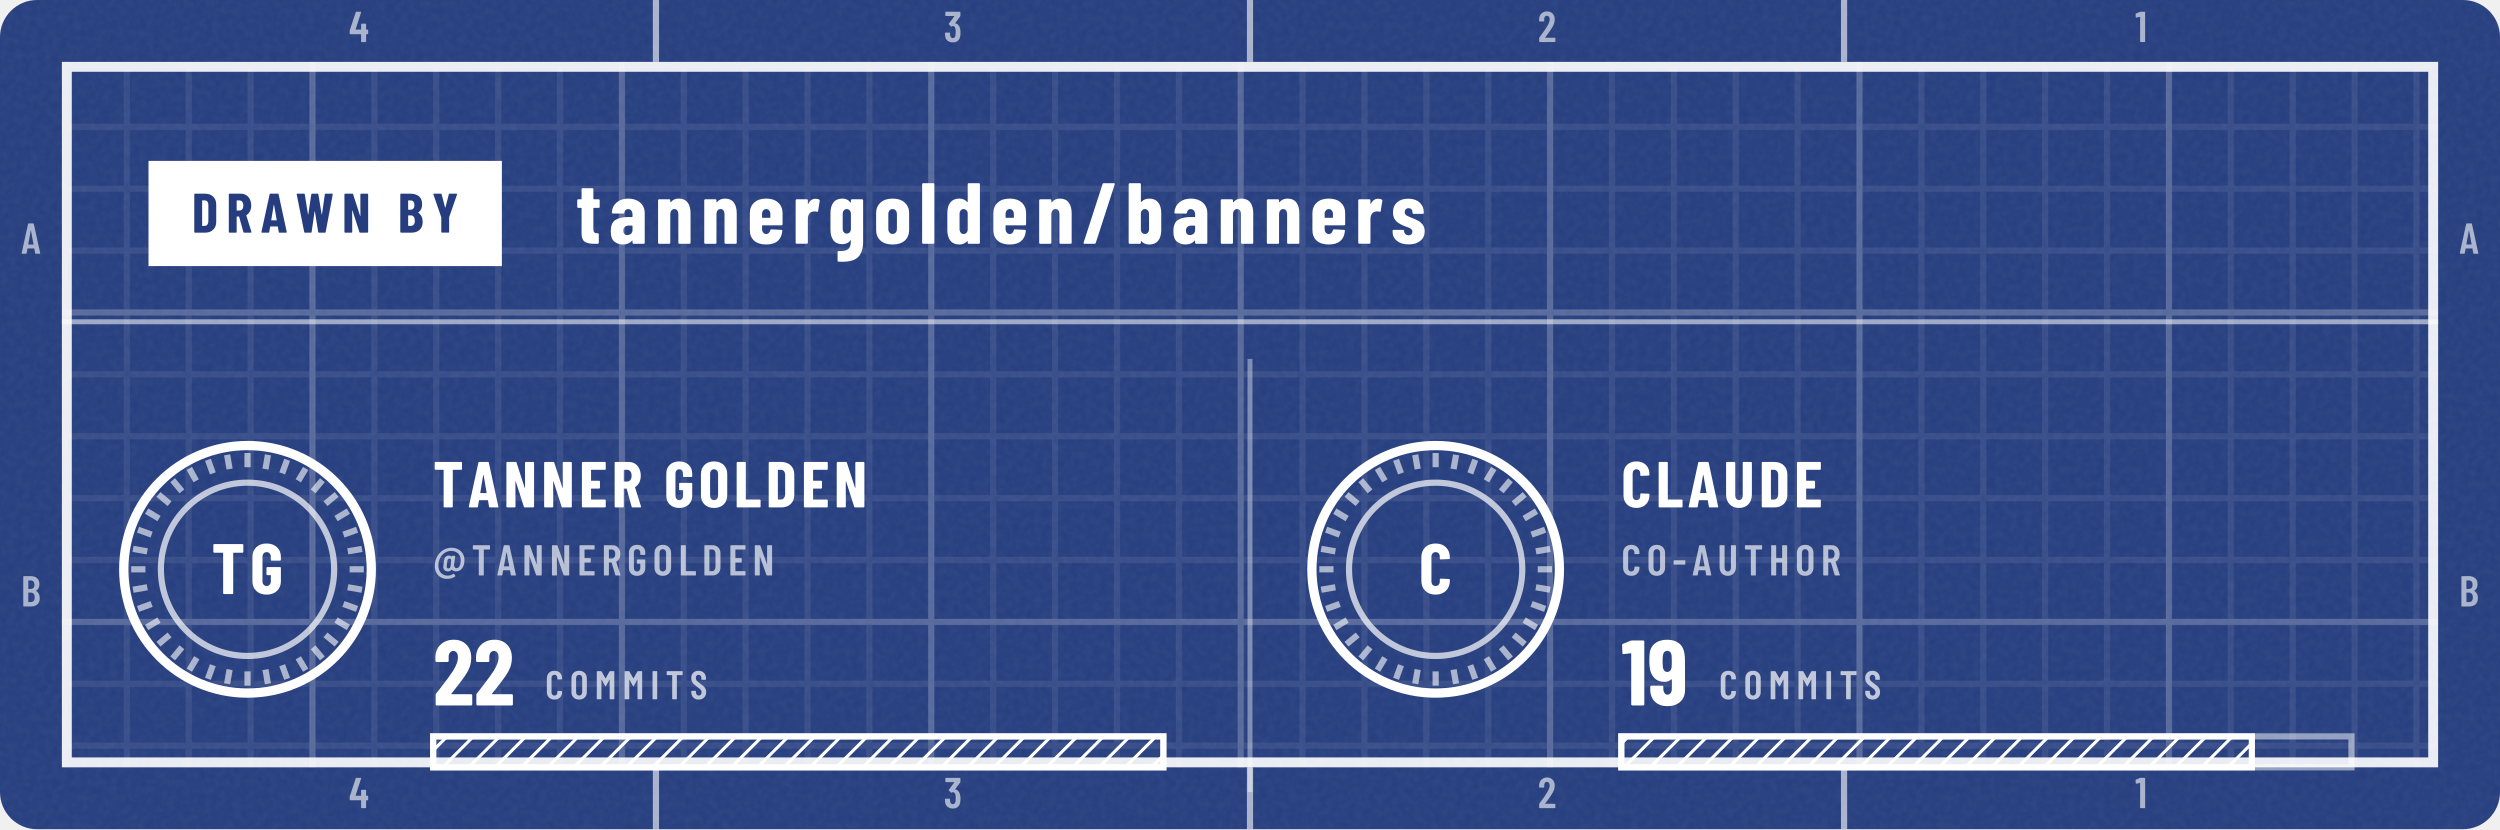
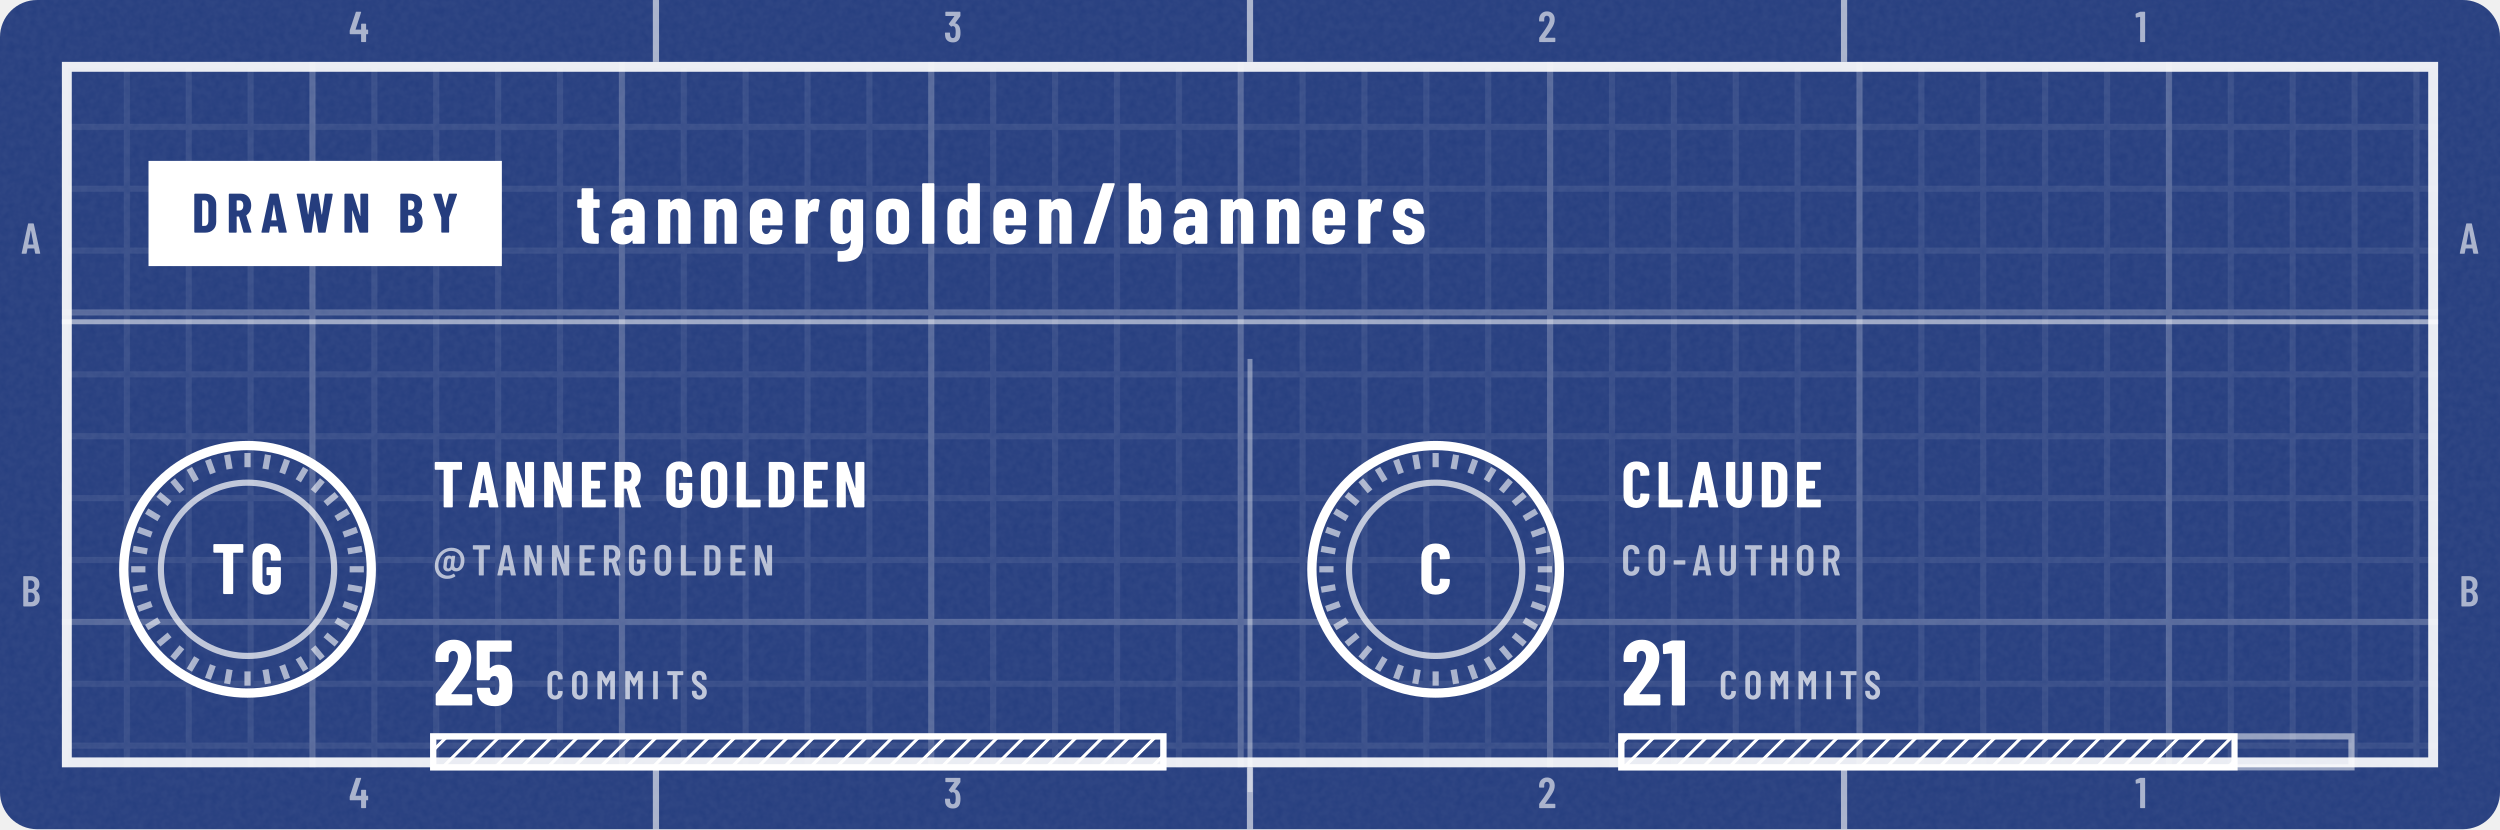
<svg xmlns="http://www.w3.org/2000/svg" width="404" height="134" viewBox="0 0 404 134" role="img" aria-labelledby="t d">
  <defs>
    <clipPath id="kc1">
      <rect x="0" y="0" width="404" height="134" rx="6" />
    </clipPath>
    <filter id="kn2" x="0" y="0" width="100%" height="100%">
      <feTurbulence type="fractalNoise" baseFrequency=".85" numOctaves="2" stitchTiles="stitch" />
      <feColorMatrix values="0 0 0 0 1 0 0 0 0 1 0 0 0 0 1 0 0 0 0.06 0" />
    </filter>
    <pattern id="kp3" width="10" height="10" patternUnits="userSpaceOnUse">
      <path d="M10 .5H.5V10" fill="none" stroke="#FFFFFF" stroke-opacity="0.075" />
    </pattern>
    <pattern id="kp4" width="50" height="50" patternUnits="userSpaceOnUse">
      <path d="M50 .5H.5V50" fill="none" stroke="#FFFFFF" stroke-opacity="0.16" />
    </pattern>
    <clipPath id="kc5">
      <rect x="10" y="10" width="384" height="114" />
    </clipPath>
    <pattern id="kh6" width="3" height="3" patternUnits="userSpaceOnUse" patternTransform="rotate(45)">
      <path d="M0 0V3" stroke="#FFFFFF" stroke-width="1" stroke-opacity="1" />
    </pattern>
    <path id="m45" d="M27 263V339Q27 344 30 348Q34 351 39 351H286Q291 351 294 348Q298 344 298 339V263Q298 258 294 254Q291 251 286 251H39Q34 251 30 254Q27 258 27 263Z" />
    <path id="m49" d="M122 700H218Q223 700 226 696Q230 693 230 688V12Q230 7 226 4Q223 0 218 0H126Q121 0 118 4Q114 7 114 12V576Q114 578 112 580Q111 582 109 581L27 565H24Q13 565 13 576L10 643Q10 653 18 657L107 697Q114 700 122 700Z" />
    <path id="m50" d="M173 100H392Q397 100 400 96Q404 93 404 88V12Q404 7 400 4Q397 0 392 0H43Q38 0 34 4Q31 7 31 12V92Q31 101 36 107L75 160Q114 212 152 266Q189 320 215 363Q273 459 273 522Q273 562 256 585Q238 608 209 608Q180 608 163 586Q146 563 147 526V487Q147 482 144 478Q140 475 135 475H41Q36 475 32 478Q29 482 29 487V530Q33 610 84 659Q134 708 214 708Q293 708 342 656Q390 605 390 521Q390 471 373 422Q356 373 319 317Q294 277 260 229Q225 181 214 166Q184 126 170 106Q168 104 169 102Q170 100 173 100Z" />
    <path id="m51" d="M387 218Q387 169 380 134Q368 66 326 29Q283 -8 210 -8Q134 -8 86 32Q38 73 32 143Q30 165 28 207Q28 219 40 219H132Q144 219 144 207Q146 173 148 156Q153 125 169 108Q185 92 210 92Q234 92 250 108Q266 123 271 152Q276 182 276 230Q276 281 269 315Q263 341 248 355Q233 369 210 369Q195 369 183 360Q177 356 174 356Q172 356 166 360L119 408Q115 412 115 417Q115 421 118 425L243 595Q245 597 244 599Q242 601 239 601H49Q44 601 40 604Q37 608 37 613V688Q37 693 40 696Q44 700 49 700H373Q378 700 382 696Q385 693 385 688V609Q385 602 380 594L266 438Q262 432 268 431Q309 426 338 392Q368 358 378 307Q387 267 387 218Z" />
    <path id="m52" d="M443 275V194Q443 189 440 186Q436 182 431 182H401Q396 182 396 177V12Q396 7 392 4Q389 0 384 0H292Q287 0 284 4Q280 7 280 12V177Q280 182 275 182H29Q24 182 20 186Q17 189 17 194V259Q17 268 19 274L158 690Q161 700 171 700H271Q277 700 280 696Q283 693 281 686L153 293Q152 287 157 287H275Q280 287 280 292V412Q280 417 284 420Q287 424 292 424H384Q389 424 392 420Q396 417 396 412V292Q396 287 401 287H431Q436 287 440 284Q443 280 443 275Z" />
    <path id="m64" d="M722 352Q722 327 719 301Q706 204 655 150Q604 95 529 95Q465 95 431 135Q427 138 424 134Q409 113 387 104Q365 94 343 94Q292 94 262 124Q233 154 233 201Q233 218 238 250L242 283Q244 307 250 347Q268 461 367 461Q380 461 394 456Q409 451 421 440Q428 435 428 442V444Q429 455 441 455H497Q509 455 508 442L484 258Q483 252 483 240Q483 206 499 188Q515 170 541 170Q577 170 602 206Q626 243 634 303Q637 326 637 346Q637 413 609 463Q581 513 530 540Q480 567 414 567Q342 567 279 530Q216 492 174 426Q132 359 122 275Q119 251 119 229Q119 156 149 104Q179 51 228 24Q277 -3 333 -3Q408 -3 468 39Q473 42 476 42Q482 42 485 36L511 -6Q513 -9 513 -14Q513 -19 508 -23Q472 -48 424 -63Q375 -78 319 -78Q239 -78 175 -42Q111 -5 74 62Q38 130 38 221Q38 253 42 280Q55 384 109 466Q163 549 246 595Q328 641 422 641Q510 641 578 605Q646 569 684 504Q722 438 722 352ZM400 212 403 233 404 243 414 326 416 343Q419 365 408 379Q398 393 379 393Q360 393 346 379Q332 365 329 343L326 322Q320 283 320 276L312 212Q311 188 321 174Q331 161 350 161Q369 161 382 175Q396 189 400 212Z" />
    <path id="m65" d="M325 11 306 116Q306 121 300 121H154Q148 121 148 116L129 11Q128 0 116 0H25Q11 0 14 13L162 689Q164 700 175 700H281Q292 700 294 689L442 13V9Q442 0 431 0H338Q326 0 325 11ZM171 212H282Q288 212 287 217L229 533Q228 536 226 536Q224 536 223 533L166 217Q165 212 171 212Z" />
    <path id="m66" d="M242 0H66Q61 0 58 4Q54 7 54 12V688Q54 693 58 696Q61 700 66 700H224Q319 700 373 652Q427 604 427 512Q427 409 354 365Q349 362 352 359Q391 334 413 292Q435 250 435 192Q435 100 382 50Q328 0 242 0ZM170 595V409Q170 404 175 404H226Q267 404 290 429Q313 454 313 500Q313 548 290 574Q267 600 226 600H175Q170 600 170 595ZM319 208Q319 260 296 290Q273 319 233 319H175Q170 319 170 314V106Q170 101 175 101H233Q273 101 296 129Q319 157 319 208Z" />
    <path id="m67" d="M42 180V521Q42 607 94 658Q145 708 230 708Q316 708 368 658Q420 607 420 521V509Q420 504 416 500Q413 496 408 496L315 492Q303 492 303 504V529Q303 564 283 586Q263 608 230 608Q198 608 178 586Q158 564 158 529V171Q158 136 178 114Q198 92 230 92Q263 92 283 114Q303 136 303 171V196Q303 201 306 204Q310 208 315 208L408 204Q413 204 416 200Q420 197 420 192V180Q420 95 368 44Q316 -8 230 -8Q145 -8 94 44Q42 95 42 180Z" />
    <path id="m68" d="M54 12V688Q54 693 58 696Q61 700 66 700H237Q323 700 374 648Q426 596 426 509V191Q426 104 374 52Q323 0 237 0H66Q61 0 58 4Q54 7 54 12ZM175 100 235 101Q268 101 288 128Q309 154 310 198V502Q310 547 290 574Q269 600 234 600H175Q170 600 170 595V105Q170 100 175 100Z" />
    <path id="m69" d="M391 600H175Q170 600 170 595V406Q170 401 175 401H303Q308 401 312 398Q315 394 315 389V312Q315 307 312 304Q308 300 303 300H175Q170 300 170 295V105Q170 100 175 100H391Q396 100 400 96Q403 93 403 88V12Q403 7 400 4Q396 0 391 0H66Q61 0 58 4Q54 7 54 12V688Q54 693 58 696Q61 700 66 700H391Q396 700 400 696Q403 693 403 688V612Q403 607 400 604Q396 600 391 600Z" />
    <path id="m71" d="M42 173V527Q42 609 94 658Q145 708 230 708Q315 708 368 658Q420 609 420 526V487Q420 482 416 478Q413 475 408 475H316Q311 475 308 478Q304 482 304 487V528Q304 564 284 586Q263 608 230 608Q197 608 177 586Q157 564 157 528V172Q157 136 177 114Q197 92 230 92Q263 92 284 114Q304 136 304 172V268Q304 273 299 273H238Q233 273 230 276Q226 280 226 285V358Q226 363 230 366Q233 370 238 370H408Q413 370 416 366Q420 363 420 358V173Q420 91 368 42Q315 -8 230 -8Q145 -8 94 42Q42 91 42 173Z" />
    <path id="m72" d="M319 700H411Q416 700 420 696Q423 693 423 688V12Q423 7 420 4Q416 0 411 0H319Q314 0 310 4Q307 7 307 12V295Q307 300 302 300H175Q170 300 170 295V12Q170 7 166 4Q163 0 158 0H66Q61 0 58 4Q54 7 54 12V688Q54 693 58 696Q61 700 66 700H158Q163 700 166 696Q170 693 170 688V406Q170 401 175 401H302Q307 401 307 406V688Q307 693 310 696Q314 700 319 700Z" />
    <path id="m73" d="M54 12V688Q54 693 58 696Q61 700 66 700H158Q163 700 166 696Q170 693 170 688V12Q170 7 166 4Q163 0 158 0H66Q61 0 58 4Q54 7 54 12Z" />
    <path id="m76" d="M54 12V688Q54 693 58 696Q61 700 66 700H158Q163 700 166 696Q170 693 170 688V105Q170 100 175 100H391Q396 100 400 96Q403 93 403 88V12Q403 7 400 4Q396 0 391 0H66Q61 0 58 4Q54 7 54 12Z" />
    <path id="m77" d="M383 700H475Q480 700 484 696Q487 693 487 688V12Q487 7 484 4Q480 0 475 0H383Q378 0 374 4Q371 7 371 12V484Q371 488 369 488Q367 488 365 485L278 327Q273 319 269 319Q265 319 260 327L173 485Q171 488 169 488Q167 488 167 484V12Q167 7 164 4Q160 0 155 0H63Q58 0 54 4Q51 7 51 12V688Q51 693 54 696Q58 700 63 700H155Q165 700 170 692L267 521Q270 517 273 521L368 692Q373 700 383 700Z" />
    <path id="m78" d="M350 700H441Q446 700 450 696Q453 693 453 688V12Q453 7 450 4Q446 0 441 0H336Q326 0 323 10L174 434Q173 437 170 436Q168 436 168 433L169 12Q169 7 166 4Q162 0 157 0H66Q61 0 58 4Q54 7 54 12V688Q54 693 58 696Q61 700 66 700H169Q179 700 182 690L332 269Q333 266 336 266Q338 267 338 270V688Q338 693 342 696Q345 700 350 700Z" />
    <path id="m79" d="M42 182V518Q42 604 94 656Q147 708 233 708Q319 708 372 656Q425 604 425 518V182Q425 96 372 44Q319 -8 233 -8Q147 -8 94 44Q42 96 42 182ZM309 177V523Q309 561 288 584Q267 608 233 608Q199 608 178 584Q158 561 158 523V177Q158 139 178 116Q199 92 233 92Q267 92 288 116Q309 139 309 177Z" />
    <path id="m82" d="M318 10 233 297Q231 301 228 301H175Q170 301 170 296V12Q170 7 166 4Q163 0 158 0H66Q61 0 58 4Q54 7 54 12V688Q54 693 58 696Q61 700 66 700H254Q307 700 348 674Q388 649 410 602Q433 556 433 496Q433 434 409 389Q385 344 342 321Q338 320 339 315L437 14Q438 12 438 9Q438 0 427 0H331Q321 0 318 10ZM170 595V396Q170 391 175 391H236Q272 391 294 419Q317 447 317 495Q317 543 294 572Q272 600 236 600H175Q170 600 170 595Z" />
    <path id="m83" d="M34 173V199Q34 204 38 208Q41 211 46 211H137Q142 211 146 208Q149 204 149 199V179Q149 140 168 116Q188 92 219 92Q250 92 270 114Q290 137 290 174Q290 200 279 219Q268 238 248 255Q228 272 184 304Q134 340 104 368Q73 396 52 436Q32 475 32 527Q32 610 82 659Q132 708 214 708Q297 708 348 656Q399 605 399 520V496Q399 491 396 488Q392 484 387 484H297Q292 484 288 488Q285 491 285 496V522Q285 561 266 584Q246 608 214 608Q184 608 165 586Q146 565 146 527Q146 491 166 466Q187 441 247 397Q308 352 339 324Q370 295 387 261Q404 227 404 180Q404 95 353 44Q302 -8 219 -8Q136 -8 85 42Q34 92 34 173Z" />
    <path id="m84" d="M425 688V612Q425 607 422 604Q418 600 413 600H286Q281 600 281 595V12Q281 7 278 4Q274 0 269 0H177Q172 0 168 4Q165 7 165 12V595Q165 600 160 600H40Q35 600 32 604Q28 607 28 612V688Q28 693 32 696Q35 700 40 700H413Q418 700 422 696Q425 693 425 688Z" />
    <path id="m85" d="M50 194V688Q50 693 54 696Q57 700 62 700H154Q159 700 162 696Q166 693 166 688V182Q166 142 186 117Q206 92 239 92Q272 92 292 117Q312 142 312 182V688Q312 693 316 696Q319 700 324 700H416Q421 700 424 696Q428 693 428 688V194Q428 103 376 48Q324 -8 239 -8Q153 -8 102 48Q50 103 50 194Z" />
    <path id="n47" d="M18 14 237 690Q240 700 250 700H367Q373 700 376 696Q379 693 377 686L158 10Q155 0 145 0H28Q22 0 19 4Q16 7 18 14Z" />
    <path id="n49" d="M115 700H236Q241 700 244 696Q248 693 248 688V12Q248 7 244 4Q241 0 236 0H119Q114 0 110 4Q107 7 107 12V558Q107 562 102 562L25 553H23Q12 553 12 564L9 650Q9 660 18 664L100 697Q108 700 115 700Z" />
    <path id="n50" d="M200 121H409Q414 121 418 118Q421 114 421 109V12Q421 7 418 4Q414 0 409 0H39Q34 0 30 4Q27 7 27 12V113Q27 122 32 128Q72 181 88 200Q176 313 213 371Q267 457 267 516Q267 550 254 568Q240 587 217 587Q194 587 180 568Q166 550 167 521V480Q167 475 164 472Q160 468 155 468H36Q31 468 28 472Q24 475 24 480V527Q28 609 83 658Q138 708 223 708Q307 708 358 655Q410 602 410 515Q410 463 394 416Q377 369 340 315Q312 274 244 187L197 127Q195 125 196 123Q197 121 200 121Z" />
-     <path id="n57" d="M212 -8Q130 -8 79 40Q28 89 28 171V201Q28 206 32 210Q35 213 40 213H157Q162 213 166 210Q169 206 169 201V179Q169 152 182 134Q194 116 212 116Q234 116 248 134Q261 151 261 179V279Q261 282 259 282Q257 283 255 281Q223 254 181 254Q111 254 68 300Q26 346 21 423Q18 450 18 482Q18 504 20 542Q23 621 74 664Q125 708 210 708Q290 708 340 668Q389 628 398 549Q402 517 402 494L403 171Q404 89 352 40Q299 -8 212 -8ZM261 472Q261 509 259 534Q256 560 244 574Q231 588 211 588Q191 588 178 573Q166 558 163 531Q161 507 161 472Q161 449 164 410Q168 387 180 374Q192 361 211 361Q230 361 242 374Q255 388 259 412Q261 438 261 472Z" />
+     <path id="n53" d="M416 218Q416 185 413 155Q409 78 358 35Q308 -8 223 -8Q143 -8 94 32Q45 72 35 151L32 179Q32 191 44 191H161Q173 191 174 179Q174 173 176 163Q185 113 223 113Q243 113 256 126Q268 140 272 164Q275 190 275 219Q275 240 271 270Q267 293 254 305Q242 317 223 317Q185 317 174 282Q171 271 161 271H43Q38 271 34 274Q31 278 31 283V688Q31 693 34 696Q38 700 43 700H396Q401 700 404 696Q408 693 408 688V591Q408 586 404 582Q401 579 396 579H177Q172 579 172 574V406Q172 403 174 402Q176 401 178 404Q195 421 218 430Q241 439 267 439Q331 439 370 397Q408 355 412 280Q416 242 416 218Z" />
    <path id="n65" d="M325 11 309 107Q309 112 303 112H176Q170 112 170 107L154 11Q153 0 141 0H24Q11 0 14 13L161 689Q163 700 174 700H309Q320 700 322 689L468 13L469 9Q469 0 458 0H338Q326 0 325 11ZM194 221H284Q289 221 288 226L241 499Q240 502 238 502Q236 502 235 499L190 226Q190 221 194 221Z" />
    <path id="n66" d="M245 0H56Q51 0 48 4Q44 7 44 12V688Q44 693 48 696Q51 700 56 700H223Q323 700 380 652Q436 604 436 509Q436 410 368 365Q364 362 367 359Q446 303 446 193Q446 100 390 50Q334 0 245 0ZM185 574V417Q185 412 190 412H226Q260 412 279 434Q298 455 298 494Q298 535 280 557Q261 579 226 579H190Q185 579 185 574ZM305 214Q305 258 286 284Q267 310 235 310H190Q185 310 185 305V127Q185 122 190 122H234Q267 122 286 146Q305 170 305 214Z" />
    <path id="n67" d="M34 189V513Q34 602 88 655Q143 708 233 708Q324 708 378 655Q433 602 433 513V502Q433 497 430 494Q426 490 421 490L304 485Q292 485 292 496V522Q292 551 276 569Q260 587 233 587Q207 587 191 569Q175 551 175 522V177Q175 148 191 130Q207 113 233 113Q260 113 276 130Q292 148 292 177V204Q292 209 296 212Q299 216 304 216L421 211Q426 211 430 208Q433 204 433 199V189Q433 99 378 46Q323 -8 233 -8Q143 -8 88 46Q34 99 34 189Z" />
    <path id="n68" d="M44 12V688Q44 693 48 696Q51 700 56 700H237Q328 700 383 647Q438 594 438 506V194Q438 106 383 53Q328 0 237 0H56Q51 0 48 4Q44 7 44 12ZM190 121 235 122Q262 123 279 145Q296 167 297 203V497Q297 535 280 557Q263 579 234 579H190Q185 579 185 574V126Q185 121 190 121Z" />
    <path id="n69" d="M399 579H190Q185 579 185 574V416Q185 411 190 411H310Q315 411 318 408Q322 404 322 399V302Q322 297 318 294Q315 290 310 290H190Q185 290 185 285V126Q185 121 190 121H399Q404 121 408 118Q411 114 411 109V12Q411 7 408 4Q404 0 399 0H56Q51 0 48 4Q44 7 44 12V688Q44 693 48 696Q51 700 56 700H399Q404 700 408 696Q411 693 411 688V591Q411 586 408 582Q404 579 399 579Z" />
    <path id="n71" d="M34 181V519Q34 605 88 656Q143 708 233 708Q323 708 378 656Q433 604 433 518V480Q433 475 430 472Q426 468 421 468H304Q299 468 296 472Q292 475 292 480V520Q292 550 276 568Q260 587 233 587Q207 587 191 568Q175 550 175 520V180Q175 150 191 132Q207 113 233 113Q260 113 276 132Q292 150 292 180V260Q292 265 287 265H243Q238 265 234 268Q231 272 231 277V366Q231 371 234 374Q238 378 243 378H421Q426 378 430 374Q433 371 433 366V181Q433 95 378 44Q323 -8 233 -8Q143 -8 88 44Q34 95 34 181Z" />
    <path id="n76" d="M44 12V688Q44 693 48 696Q51 700 56 700H173Q178 700 182 696Q185 693 185 688V126Q185 121 190 121H400Q405 121 408 118Q412 114 412 109V12Q412 7 408 4Q405 0 400 0H56Q51 0 48 4Q44 7 44 12Z" />
    <path id="n78" d="M342 700H458Q463 700 466 696Q470 693 470 688V12Q470 7 466 4Q463 0 458 0H326Q316 0 313 10L189 397Q188 400 186 400Q183 399 183 396L184 12Q184 7 180 4Q177 0 172 0H56Q51 0 48 4Q44 7 44 12V688Q44 693 48 696Q51 700 56 700H187Q197 700 200 690L325 303Q326 300 328 300Q331 301 331 304L330 688Q330 693 334 696Q337 700 342 700Z" />
    <path id="n79" d="M34 190V510Q34 600 89 654Q144 708 236 708Q328 708 384 654Q439 600 439 510V190Q439 100 384 46Q328 -8 236 -8Q144 -8 89 46Q34 100 34 190ZM298 184V516Q298 548 281 568Q264 587 236 587Q208 587 192 568Q175 548 175 516V184Q175 152 192 132Q208 113 236 113Q264 113 281 132Q298 152 298 184Z" />
    <path id="n82" d="M306 10 229 286Q227 290 224 290H190Q185 290 185 285V12Q185 7 182 4Q178 0 173 0H56Q51 0 48 4Q44 7 44 12V688Q44 693 48 696Q51 700 56 700H258Q313 700 356 674Q399 647 422 599Q446 551 446 489Q446 430 424 385Q401 340 361 315Q359 314 358 312Q357 311 358 309L450 14L451 10Q451 0 440 0H320Q309 0 306 10ZM185 574V403Q185 398 190 398H235Q266 398 286 422Q305 447 305 488Q305 530 286 554Q266 579 235 579H190Q185 579 185 574Z" />
    <path id="n84" d="M444 688V591Q444 586 440 582Q437 579 432 579H307Q302 579 302 574V12Q302 7 298 4Q295 0 290 0H173Q168 0 164 4Q161 7 161 12V574Q161 579 156 579H36Q31 579 28 582Q24 586 24 591V688Q24 693 28 696Q31 700 36 700H432Q437 700 440 696Q444 693 444 688Z" />
    <path id="n85" d="M41 199V688Q41 693 44 696Q48 700 53 700H170Q175 700 178 696Q182 693 182 688V185Q182 153 198 133Q214 113 240 113Q266 113 282 133Q297 153 297 185V688Q297 693 300 696Q304 700 309 700H426Q431 700 434 696Q438 693 438 688V199Q438 105 384 48Q329 -8 240 -8Q150 -8 96 48Q41 105 41 199Z" />
    <path id="n87" d="M156 11 21 687 20 691Q20 700 31 700H153Q165 700 166 689L223 329Q224 325 226 325Q228 325 229 329L283 689Q284 700 296 700H397Q409 700 410 689L469 329Q470 325 472 325Q474 325 475 329L526 689Q527 700 539 700H657Q670 700 668 687L541 11Q540 0 528 0H420Q408 0 407 11L348 381Q347 385 345 385Q343 385 342 381L289 11Q288 0 276 0H169Q158 0 156 11Z" />
    <path id="n89" d="M166 13V273L165 279L25 686Q24 688 24 691Q24 700 35 700H158Q169 700 172 690L234 451Q235 448 237 448Q239 448 240 451L302 690Q305 700 316 700H439Q445 700 448 696Q451 693 449 686L308 279L307 273V13Q307 8 304 4Q300 1 295 1H178Q173 1 170 4Q166 8 166 13Z" />
    <path id="n97" d="M415 355V12Q415 7 412 4Q408 0 403 0H286Q281 0 278 4Q274 7 274 12V34Q274 37 272 38Q270 39 268 36Q235 -6 166 -8Q108 -8 66 24Q23 56 23 146Q23 239 74 274Q126 309 223 309H269Q274 309 274 314V339Q274 366 260 384Q245 401 223 401Q206 401 194 390Q183 380 180 361Q179 349 167 349L47 350Q35 350 35 362Q40 435 92 478Q144 522 224 522Q309 522 362 476Q415 430 415 355ZM274 158V205Q274 210 269 210H228Q201 210 184 194Q168 179 168 152Q168 127 180 114Q193 101 214 101Q237 101 256 116Q274 132 274 158Z" />
    <path id="n98" d="M414 354V160Q414 81 379 36Q344 -8 275 -8Q219 -8 185 30Q183 32 181 32Q179 31 179 28V12Q179 7 176 4Q172 0 167 0H50Q45 0 42 4Q38 7 38 12V688Q38 693 42 696Q45 700 50 700H167Q172 700 176 696Q179 693 179 688V485Q179 483 181 483Q185 483 189 488Q223 522 275 522Q343 522 378 478Q414 435 414 354ZM226 401Q208 401 195 389Q182 377 179 357V157Q182 137 195 125Q208 113 226 113Q247 113 260 129Q273 145 273 170V344Q273 369 260 385Q247 401 226 401Z" />
    <path id="n100" d="M278 700H395Q400 700 404 696Q407 693 407 688V12Q407 7 404 4Q400 0 395 0H278Q273 0 270 4Q266 7 266 12V28Q266 31 264 32Q262 32 260 30Q226 -8 170 -8Q101 -8 66 36Q31 81 31 160V354Q31 435 66 478Q102 522 170 522Q192 522 216 514Q240 505 260 483Q262 481 264 482Q266 482 266 485V688Q266 693 270 696Q273 700 278 700ZM266 157V357Q263 377 250 389Q237 401 219 401Q198 401 185 385Q172 369 172 344V170Q172 145 185 129Q198 113 219 113Q237 113 250 125Q263 137 266 157Z" />
    <path id="n101" d="M397 213H177Q172 213 172 208V171Q172 146 186 130Q199 113 220 113Q239 113 251 126Q263 138 267 157Q270 167 280 167L395 161Q400 161 404 158Q407 154 406 148Q399 71 352 32Q306 -8 220 -8Q131 -8 81 36Q31 81 31 160V354Q31 430 82 476Q132 522 220 522Q308 522 358 476Q409 430 409 354V225Q409 220 406 216Q402 213 397 213ZM172 344V305Q172 300 177 300H263Q268 300 268 305V344Q268 369 254 385Q241 401 220 401Q199 401 186 385Q172 369 172 344Z" />
    <path id="n103" d="M279 514H396Q401 514 404 510Q408 507 408 502V24Q408 -87 356 -147Q303 -207 167 -207Q140 -207 125 -206Q113 -205 113 -193V-95Q113 -82 126 -84Q185 -86 216 -72Q246 -59 256 -32Q267 -5 267 39Q267 42 265 42Q263 42 261 39Q243 15 218 6Q192 -4 168 -4Q99 -4 65 40Q31 85 31 164V354Q31 435 66 478Q100 522 168 522Q229 522 261 477Q263 474 265 475Q267 476 267 479V502Q267 507 270 510Q274 514 279 514ZM267 175V344Q267 369 254 385Q240 401 219 401Q198 401 185 385Q172 369 172 344V175Q172 150 185 134Q198 118 219 118Q240 118 254 134Q267 150 267 175Z" />
    <path id="n108" d="M34 12V688Q34 693 38 696Q41 700 46 700H163Q168 700 172 696Q175 693 175 688V12Q175 7 172 4Q168 0 163 0H46Q41 0 38 4Q34 7 34 12Z" />
    <path id="n110" d="M413 351V12Q413 7 410 4Q406 0 401 0H284Q279 0 276 4Q272 7 272 12V340Q272 369 260 385Q249 401 227 401Q204 401 192 384Q179 368 179 338V12Q179 7 176 4Q172 0 167 0H50Q45 0 42 4Q38 7 38 12V502Q38 507 42 510Q45 514 50 514H167Q172 514 176 510Q179 507 179 502V483Q179 480 182 480Q184 480 188 484Q220 522 277 522Q345 522 379 477Q413 432 413 351Z" />
    <path id="n111" d="M31 160V354Q31 430 82 476Q133 522 221 522Q310 522 361 476Q412 430 412 354V160Q412 82 362 37Q311 -8 221 -8Q132 -8 82 37Q31 82 31 160ZM271 171V344Q271 369 257 385Q243 401 221 401Q199 401 186 385Q172 369 172 344V171Q172 146 186 130Q199 114 221 114Q243 114 257 130Q271 146 271 171Z" />
    <path id="n114" d="M310 510Q318 505 316 495L297 378Q296 367 283 370Q272 374 256 374Q241 374 230 370Q207 366 193 342Q179 319 179 288V13Q179 8 176 4Q172 1 167 1H50Q45 1 42 4Q38 8 38 13V502Q38 507 42 510Q45 514 50 514H167Q172 514 176 510Q179 507 179 502V463Q179 459 180 458Q182 458 184 461Q211 520 268 520Q295 520 310 510Z" />
    <path id="n115" d="M24 142V149Q24 154 28 158Q31 161 36 161H146Q151 161 154 158Q158 154 158 149V146Q158 125 173 112Q188 98 210 98Q230 98 242 110Q253 121 253 139Q253 161 234 174Q215 186 192 194Q168 203 159 206Q104 226 66 262Q29 297 29 364Q29 437 77 479Q125 521 205 521Q288 521 336 477Q385 433 385 358Q385 353 382 350Q378 346 373 346H266Q261 346 258 350Q254 353 254 358V366Q254 386 242 398Q229 411 209 411Q188 411 176 398Q164 384 164 366Q164 342 184 328Q205 315 247 299Q290 283 320 266Q351 250 373 220Q395 189 395 143Q395 74 344 34Q294 -7 210 -7Q125 -7 74 34Q24 74 24 142Z" />
    <path id="n116" d="M260 415H204Q199 415 199 410V172Q199 143 210 132Q221 121 243 122H250Q255 122 258 118Q262 115 262 110V12Q262 7 258 4Q255 0 250 0H210Q137 0 100 24Q63 49 63 118V410Q63 415 58 415H25Q20 415 16 418Q13 422 13 427V502Q13 507 16 510Q20 514 25 514H58Q63 514 63 519V630Q63 635 66 638Q70 642 75 642H187Q192 642 196 638Q199 635 199 630V519Q199 514 204 514H260Q265 514 268 510Q272 507 272 502V427Q272 422 268 418Q265 415 260 415Z" />
  </defs>
  <rect y="0" width="404" height="134" rx="6" fill="#253D7E" />
  <rect y="0" width="404" height="134" clip-path="url(#kc1)" filter="url(#kn2)" />
  <g clip-path="url(#kc5)">
    <rect y="0" width="404" height="134" fill="url(#kp3)" />
    <rect y="0" width="404" height="134" fill="url(#kp4)" />
  </g>
  <rect x="10.8" y="10.8" width="382.4" height="112.4" fill="none" stroke="#FFFFFF" stroke-opacity="0.9" stroke-width="1.6" />
  <path d="M106 0V10M106 124V134M202 0V10M202 124V134M298 0V10M298 124V134" stroke="#FFFFFF" stroke-opacity="0.6" />
  <g transform="scale(0.007 -0.007)" fill="#FFFFFF" fill-opacity="0.6">
    <use href="#m52" x="8056" y="-971" />
    <use href="#m52" x="8056" y="-18657" />
    <use href="#m51" x="21787" y="-971" />
    <use href="#m51" x="21787" y="-18657" />
    <use href="#m50" x="35502" y="-971" />
    <use href="#m50" x="35502" y="-18657" />
    <use href="#m49" x="49292" y="-971" />
    <use href="#m49" x="49292" y="-18657" />
    <use href="#m65" x="486" y="-5857" />
    <use href="#m65" x="56772" y="-5857" />
    <use href="#m66" x="483" y="-14000" />
    <use href="#m66" x="56769" y="-14000" />
  </g>
  <rect x="24" y="26" width="57.1" height="17" fill="#FFFFFF" />
  <g transform="translate(31 37.6) scale(0.009 -0.009)" fill="#253D7E">
    <use href="#n68" x="0" />
    <use href="#n82" x="620" />
    <use href="#n65" x="1236" />
    <use href="#n87" x="1862" />
    <use href="#n78" x="2696" />
    <use href="#n66" x="3699" />
    <use href="#n89" x="4313" />
  </g>
  <g transform="translate(93.1 39.4) scale(0.014 -0.014)" fill="#FFFFFF">
    <use href="#n116" x="0" />
    <use href="#n97" x="377" />
    <use href="#n110" x="908" />
    <use href="#n110" x="1441" />
    <use href="#n101" x="1974" />
    <use href="#n114" x="2496" />
    <use href="#n103" x="2905" />
    <use href="#n111" x="3432" />
    <use href="#n108" x="3960" />
    <use href="#n100" x="4254" />
    <use href="#n101" x="4785" />
    <use href="#n110" x="5307" />
    <use href="#n47" x="5840" />
    <use href="#n98" x="6340" />
    <use href="#n97" x="6871" />
    <use href="#n110" x="7403" />
    <use href="#n110" x="7935" />
    <use href="#n101" x="8468" />
    <use href="#n114" x="8990" />
    <use href="#n115" x="9400" />
  </g>
  <path d="M10 52H394" fill="none" stroke="#FFFFFF" stroke-opacity="0.55" stroke-width=".8" />
  <circle cx="40" cy="92" r="20" fill="none" stroke="#FFFFFF" stroke-width="1.5" />
  <circle cx="40" cy="92" r="14" fill="none" stroke="#FFFFFF" stroke-opacity="0.7" />
  <path d="M56.5 92L58.8 92M56.2 94.9L58.5 95.3M55.5 97.6L57.7 98.4M54.3 100.2L56.3 101.4M52.6 102.6L54.4 104.1M50.6 104.6L52.1 106.4M48.2 106.3L49.4 108.3M45.6 107.5L46.4 109.7M42.9 108.2L43.3 110.5M40 108.5L40 110.8M37.1 108.2L36.7 110.5M34.4 107.5L33.6 109.7M31.8 106.3L30.6 108.3M29.4 104.6L27.9 106.4M27.4 102.6L25.6 104.1M25.7 100.2L23.7 101.4M24.5 97.6L22.3 98.4M23.8 94.9L21.5 95.3M23.5 92L21.2 92M23.8 89.1L21.5 88.7M24.5 86.4L22.3 85.6M25.7 83.8L23.7 82.6M27.4 81.4L25.6 79.9M29.4 79.4L27.9 77.6M31.7 77.7L30.6 75.7M34.4 76.5L33.6 74.3M37.1 75.8L36.7 73.5M40 75.5L40 73.2M42.9 75.8L43.3 73.5M45.6 76.5L46.4 74.3M48.2 77.7L49.4 75.7M50.6 79.4L52.1 77.6M52.6 81.4L54.4 79.9M54.3 83.8L56.3 82.6M55.5 86.4L57.7 85.6M56.2 89.1L58.5 88.7" fill="none" stroke="#FFFFFF" stroke-opacity="0.6" />
  <g transform="translate(34.2 96) scale(0.01154 -0.01154)" fill="#FFFFFF">
    <use href="#n84" x="0" />
    <use href="#n71" x="537" />
  </g>
  <g transform="translate(70 82) scale(0.0105 -0.0105)" fill="#FFFFFF">
    <use href="#n84" x="0" />
    <use href="#n65" x="535" />
    <use href="#n78" x="1083" />
    <use href="#n78" x="1664" />
    <use href="#n69" x="2245" />
    <use href="#n82" x="2749" />
    <use href="#n71" x="3554" />
    <use href="#n79" x="4087" />
    <use href="#n76" x="4627" />
    <use href="#n68" x="5120" />
    <use href="#n69" x="5662" />
    <use href="#n78" x="6167" />
  </g>
  <g transform="translate(70 93) scale(0.007 -0.007)" fill="#FFFFFF" fill-opacity="0.66">
    <use href="#m64" x="0" />
    <use href="#m84" x="888" />
    <use href="#m65" x="1468" />
    <use href="#m78" x="2053" />
    <use href="#m78" x="2688" />
    <use href="#m69" x="3324" />
    <use href="#m82" x="3887" />
    <use href="#m71" x="4477" />
    <use href="#m79" x="5068" />
    <use href="#m76" x="5663" />
    <use href="#m68" x="6207" />
    <use href="#m69" x="6807" />
    <use href="#m78" x="7371" />
  </g>
  <g transform="translate(70 114) scale(0.015 -0.015)" fill="#FFFFFF">
    <use href="#n50" x="0" />
-     <use href="#n50" x="438" />
-   </g>
-   <g transform="translate(88.1 113) scale(0.0065 -0.0065)" fill="#FFFFFF" fill-opacity="0.7">
+     <use href="#n53" x="438" />
+   </g>
+   <g transform="translate(88.2 113) scale(0.0065 -0.0065)" fill="#FFFFFF" fill-opacity="0.7">
    <use href="#m67" x="0" />
    <use href="#m79" x="611" />
    <use href="#m77" x="1232" />
    <use href="#m77" x="1924" />
    <use href="#m73" x="2615" />
    <use href="#m84" x="2993" />
    <use href="#m83" x="3599" />
  </g>
  <rect x="70" y="119" width="118" height="5" fill="none" stroke="#FFFFFF" stroke-opacity="0.5" />
  <rect x="70" y="119" width="118" height="5" fill="url(#kh6)" stroke="#FFFFFF" stroke-width="1" />
  <path d="M202 58V128" fill="none" stroke="#FFFFFF" stroke-opacity="0.4" stroke-width=".8" />
  <circle cx="232" cy="92" r="20" fill="none" stroke="#FFFFFF" stroke-width="1.5" />
  <circle cx="232" cy="92" r="14" fill="none" stroke="#FFFFFF" stroke-opacity="0.7" />
  <path d="M248.5 92L250.8 92M248.2 94.9L250.5 95.3M247.5 97.6L249.7 98.4M246.3 100.2L248.3 101.4M244.6 102.6L246.4 104.1M242.6 104.6L244.1 106.4M240.2 106.3L241.4 108.3M237.6 107.5L238.4 109.7M234.9 108.2L235.3 110.5M232 108.5L232 110.8M229.1 108.2L228.7 110.5M226.4 107.5L225.6 109.7M223.8 106.3L222.6 108.3M221.4 104.6L219.9 106.4M219.4 102.6L217.6 104.1M217.7 100.2L215.7 101.4M216.5 97.6L214.3 98.4M215.8 94.9L213.5 95.3M215.5 92L213.2 92M215.8 89.1L213.5 88.7M216.5 86.4L214.3 85.6M217.7 83.8L215.7 82.6M219.4 81.4L217.6 79.9M221.4 79.4L219.9 77.6M223.8 77.7L222.6 75.7M226.4 76.5L225.6 74.3M229.1 75.8L228.7 73.5M232 75.5L232 73.2M234.9 75.8L235.3 73.5M237.6 76.5L238.4 74.3M240.2 77.7L241.4 75.7M242.6 79.4L244.1 77.6M244.6 81.4L246.4 79.9M246.3 83.8L248.3 82.6M247.5 86.4L249.7 85.6M248.2 89.1L250.5 88.7" fill="none" stroke="#FFFFFF" stroke-opacity="0.6" />
  <g transform="translate(229.3 96) scale(0.01154 -0.01154)" fill="#FFFFFF">
    <use href="#n67" x="0" />
  </g>
  <g transform="translate(262 82) scale(0.0105 -0.0105)" fill="#FFFFFF">
    <use href="#n67" x="0" />
    <use href="#n76" x="531" />
    <use href="#n65" x="1023" />
    <use href="#n85" x="1572" />
    <use href="#n68" x="2118" />
    <use href="#n69" x="2660" />
  </g>
  <g transform="translate(262 93) scale(0.007 -0.007)" fill="#FFFFFF" fill-opacity="0.66">
    <use href="#m67" x="0" />
    <use href="#m79" x="586" />
    <use href="#m45" x="1181" />
    <use href="#m65" x="1635" />
    <use href="#m85" x="2219" />
    <use href="#m84" x="2826" />
    <use href="#m72" x="3406" />
    <use href="#m79" x="4012" />
    <use href="#m82" x="4608" />
  </g>
  <g transform="translate(262 114) scale(0.015 -0.015)" fill="#FFFFFF">
-     <use href="#n49" x="0" />
-     <use href="#n57" x="284" />
+     <use href="#n50" x="0" />
+     <use href="#n49" x="438" />
  </g>
  <g transform="translate(277.8 113) scale(0.0065 -0.0065)" fill="#FFFFFF" fill-opacity="0.7">
    <use href="#m67" x="0" />
    <use href="#m79" x="611" />
    <use href="#m77" x="1232" />
    <use href="#m77" x="1924" />
    <use href="#m73" x="2615" />
    <use href="#m84" x="2993" />
    <use href="#m83" x="3599" />
  </g>
  <rect x="262" y="119" width="118" height="5" fill="none" stroke="#FFFFFF" stroke-opacity="0.5" />
-   <rect x="262" y="119" width="101.9" height="5" fill="url(#kh6)" stroke="#FFFFFF" stroke-width="1" />
+   <rect x="262" y="119" width="99.1" height="5" fill="url(#kh6)" stroke="#FFFFFF" stroke-width="1" />
</svg>
